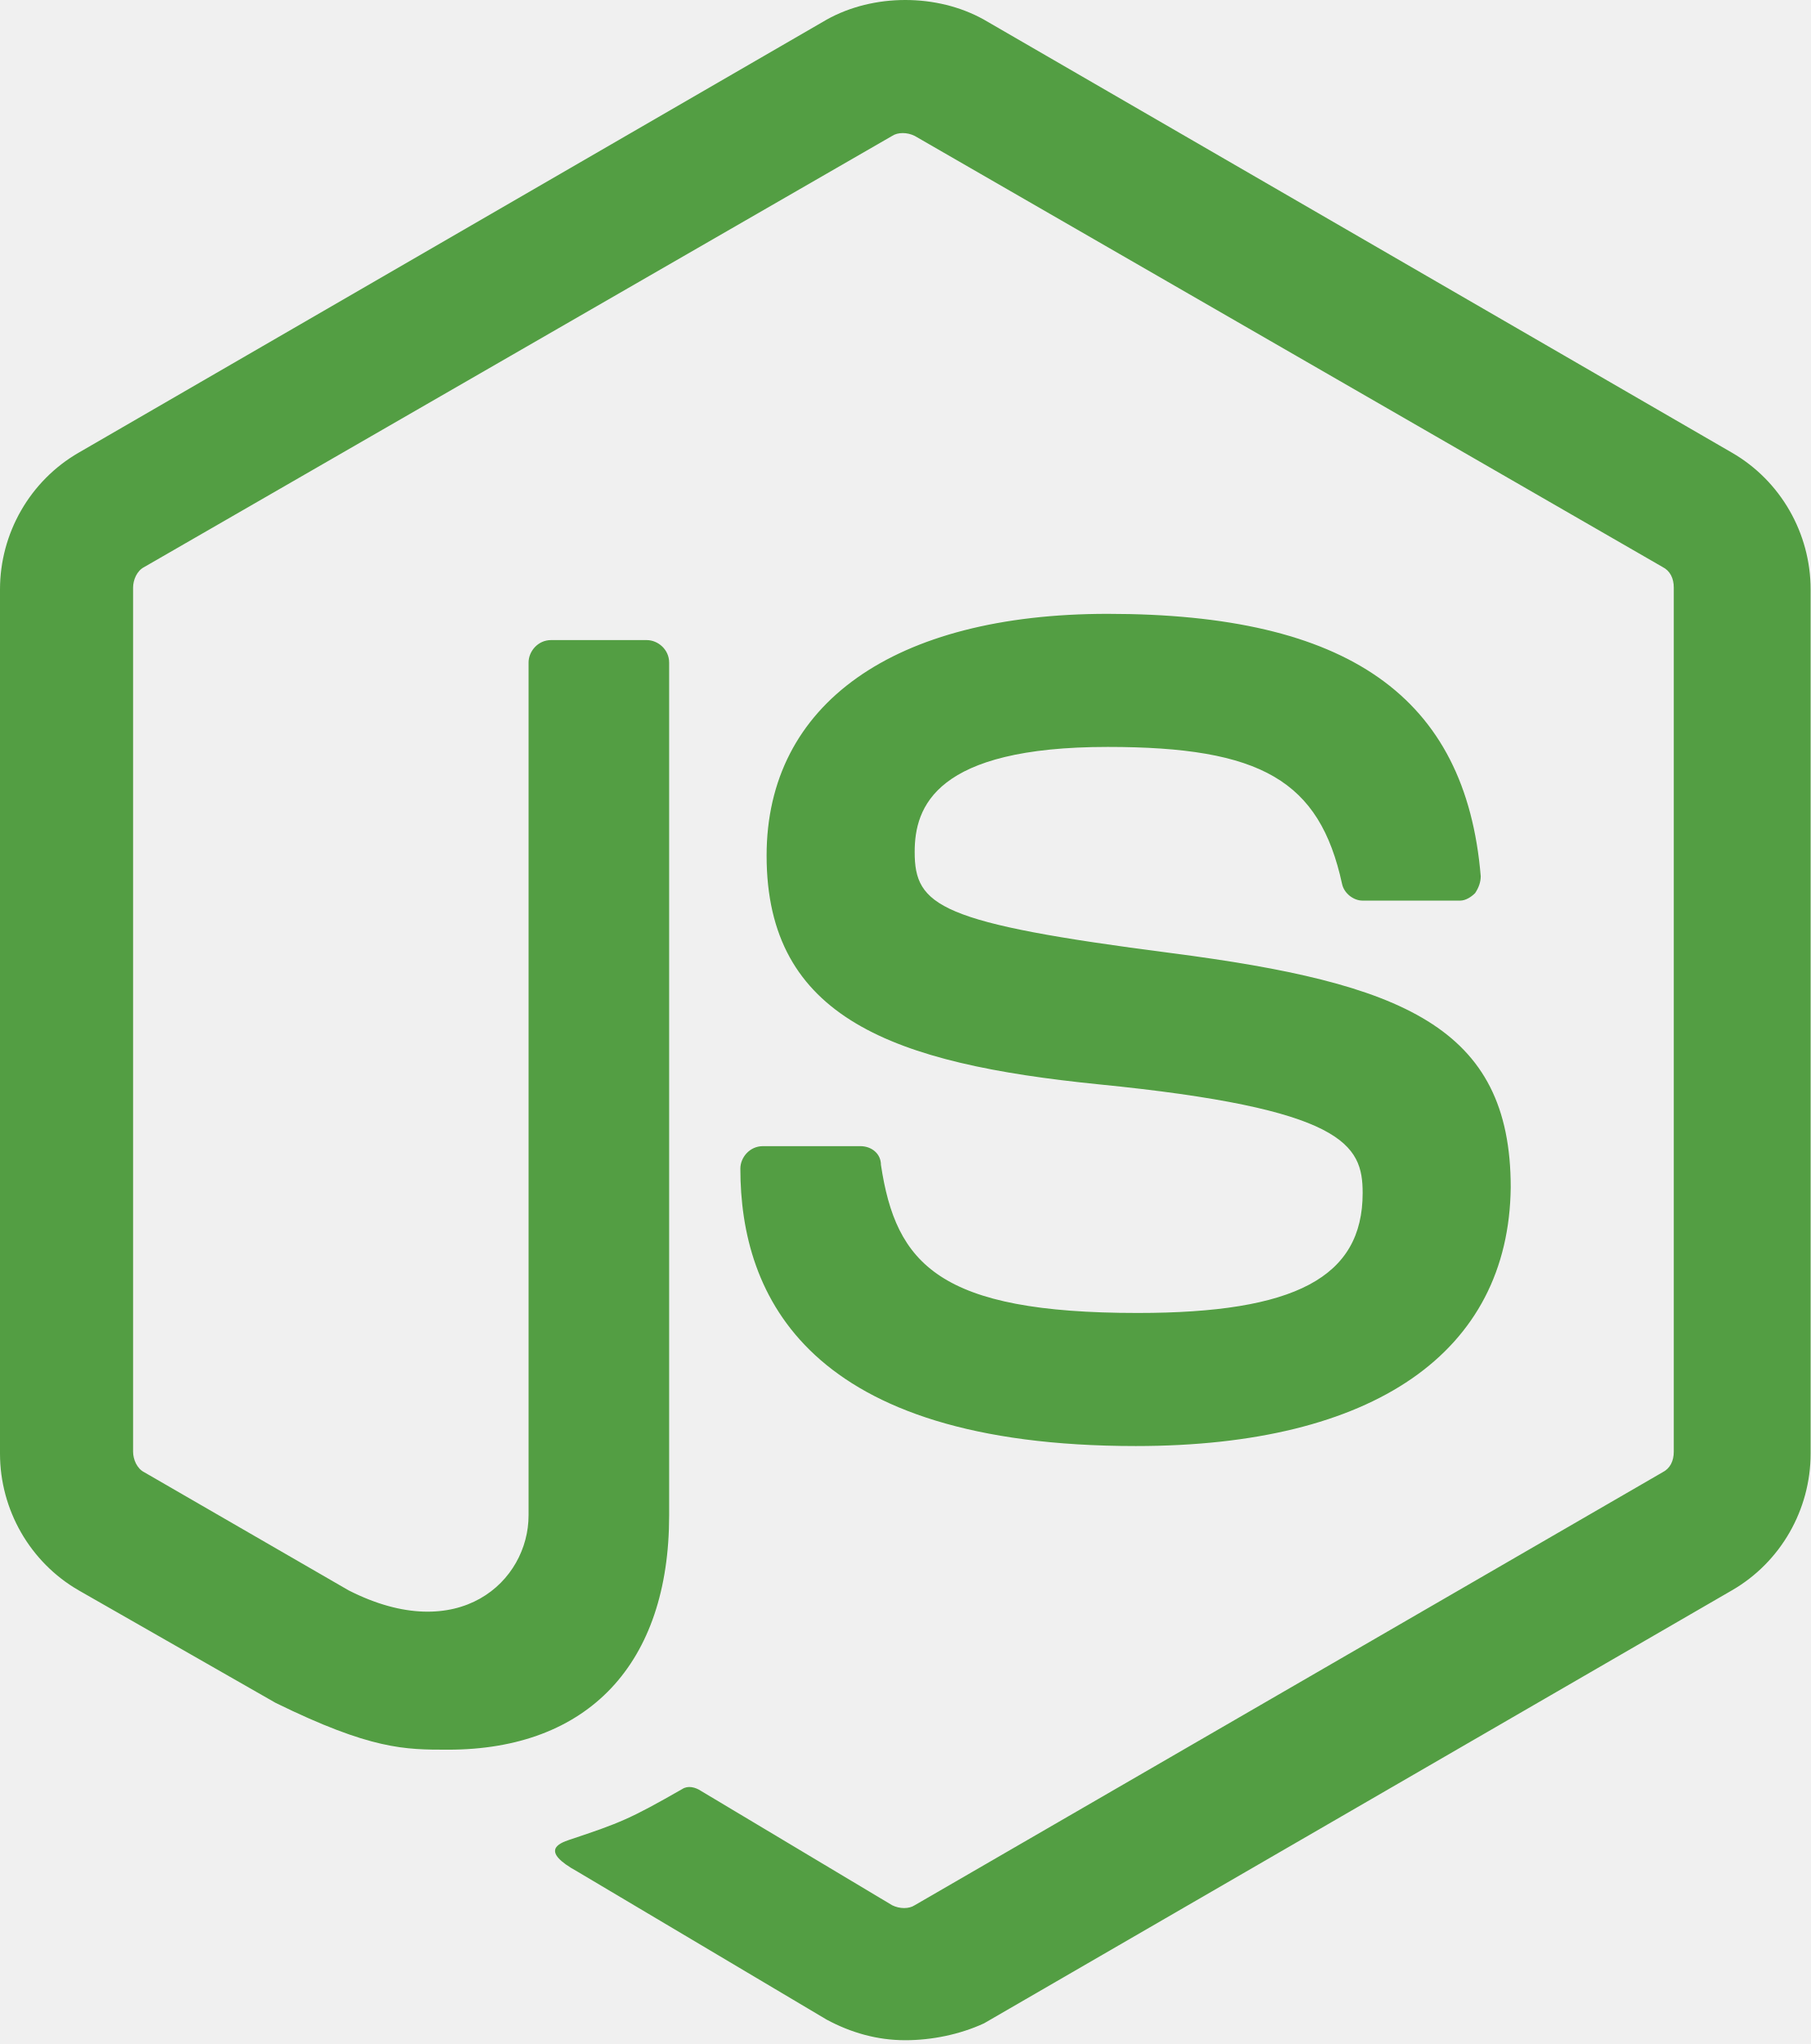
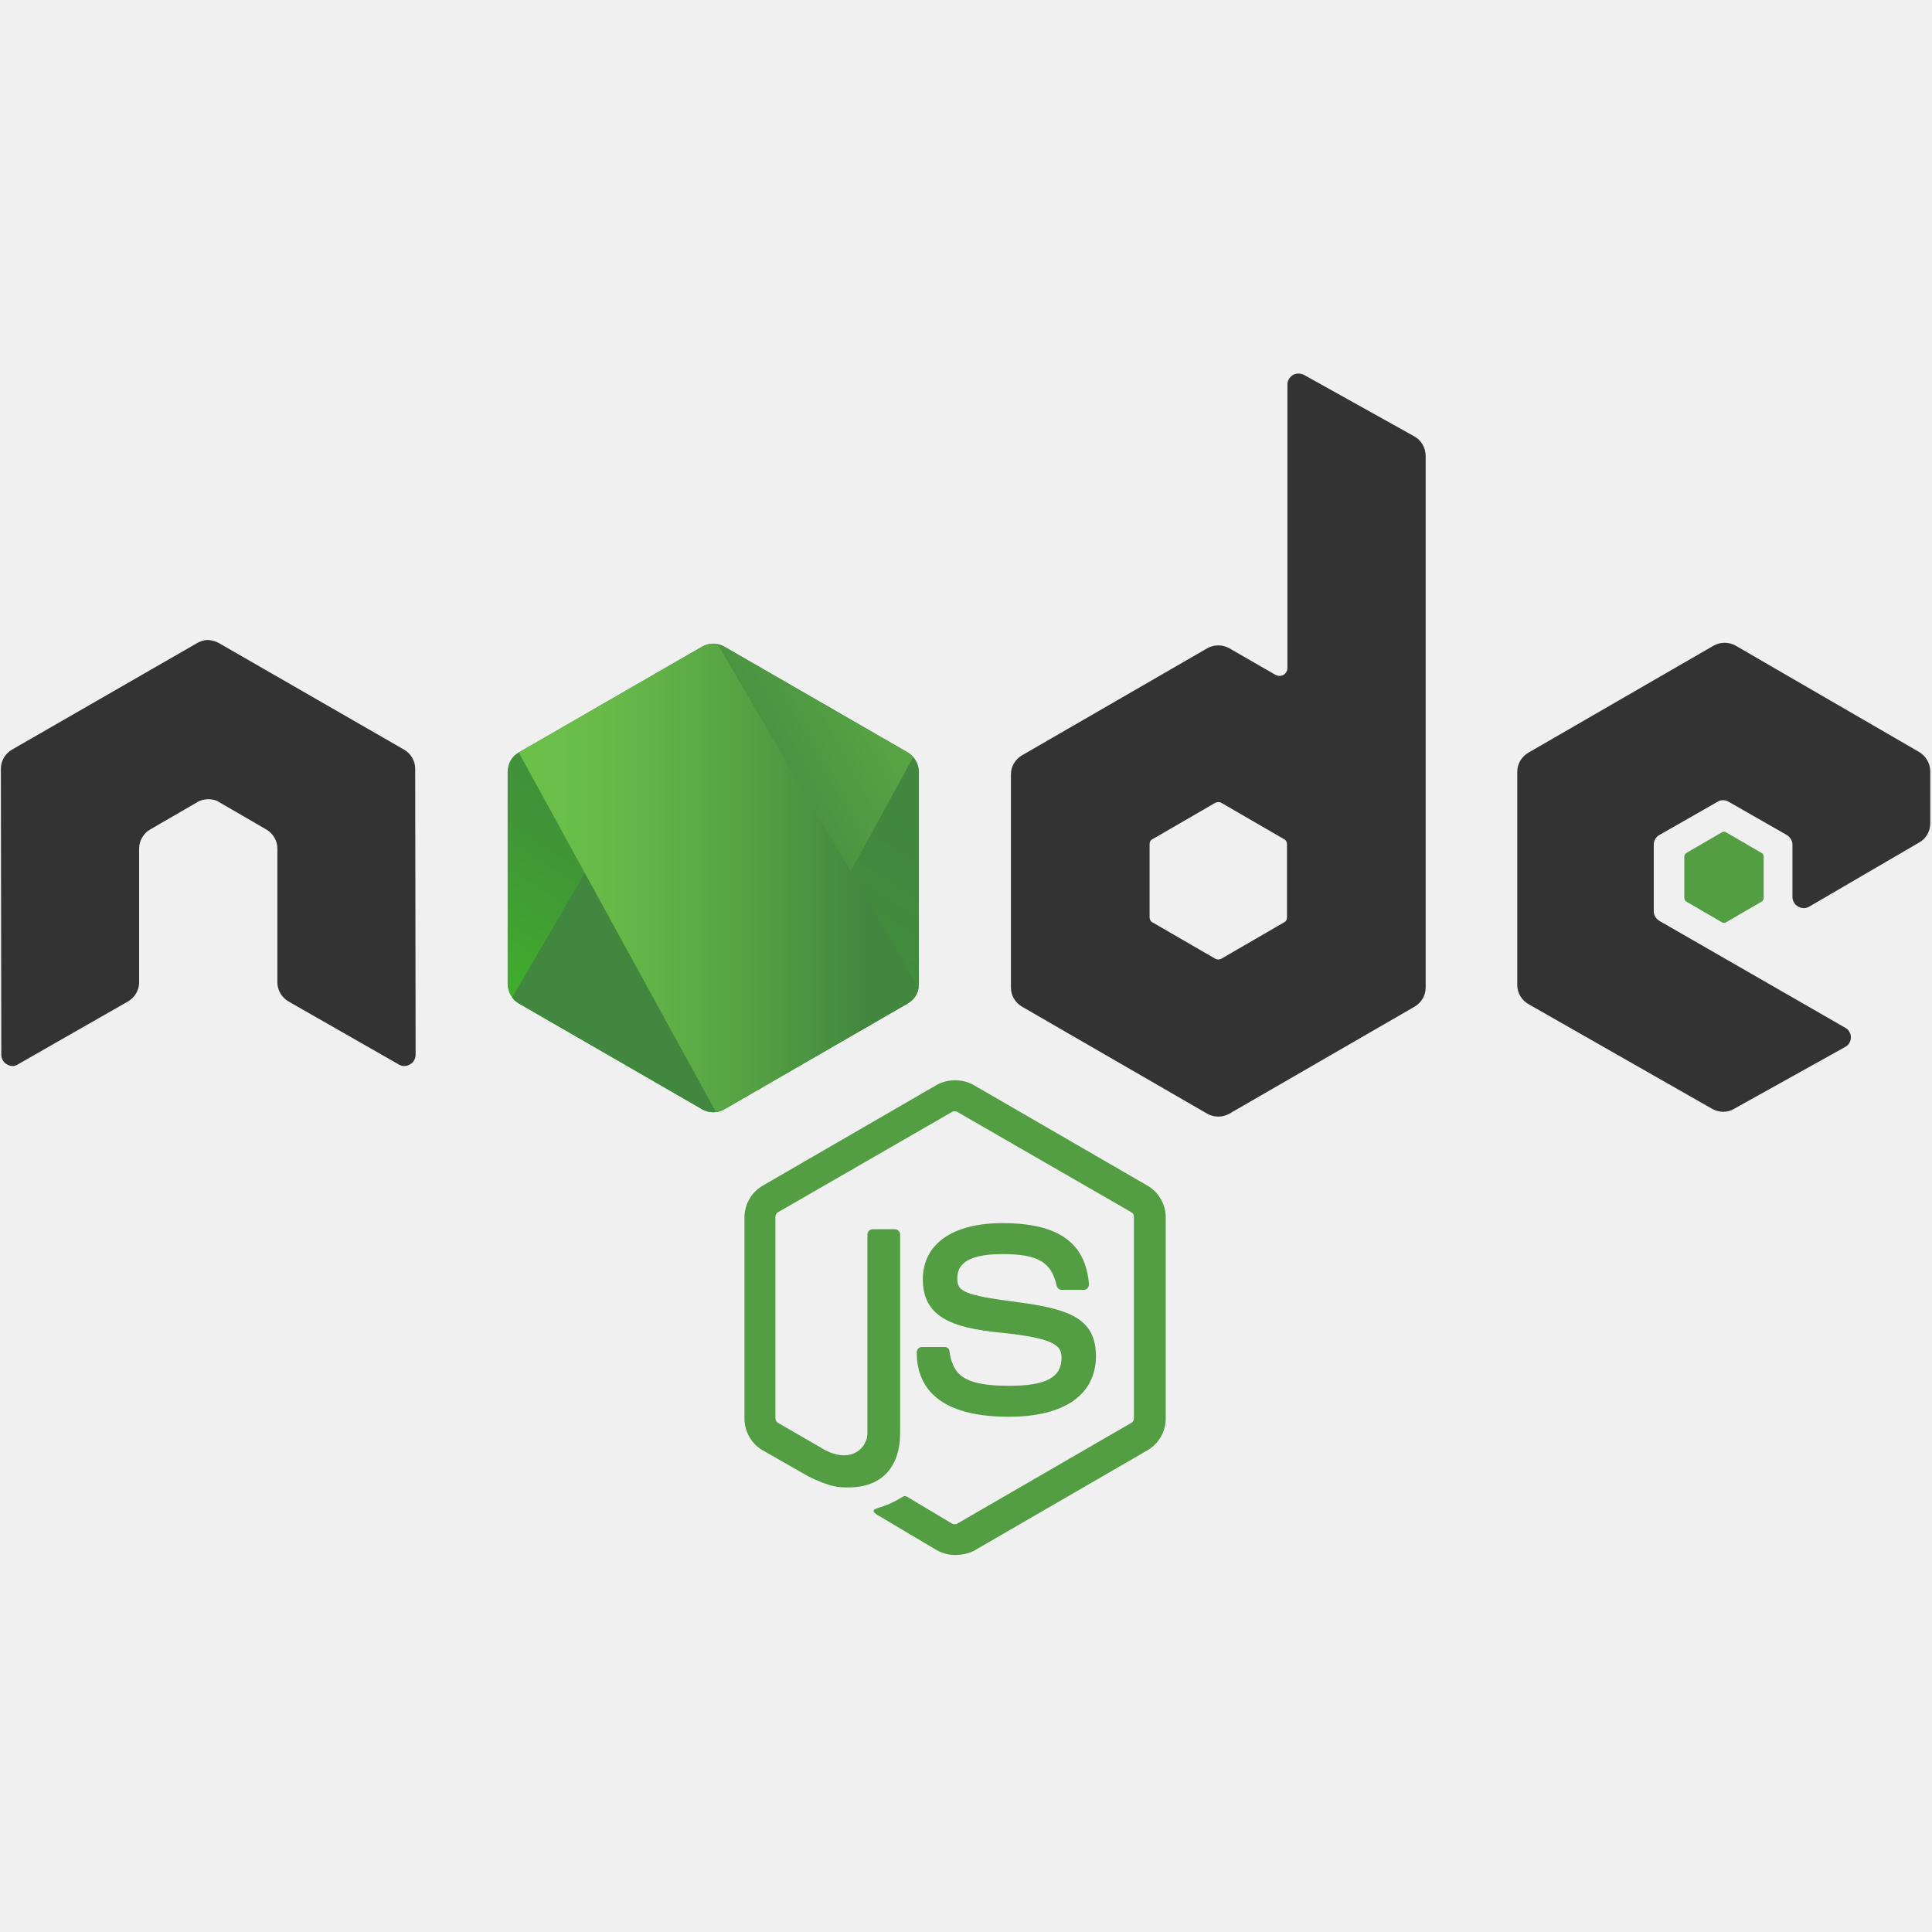
- <svg xmlns="http://www.w3.org/2000/svg" width="256px" height="289px" viewBox="0 0 256 289" version="1.1" preserveAspectRatio="xMidYMid">
-   <g>
-     <path d="M128,288.464 C124.025,288.464 120.315,287.404 116.87,285.549 L81.623,264.613 C76.323,261.698 78.973,260.638 80.563,260.108 C87.718,257.723 89.043,257.193 96.464,252.952 C97.259,252.422 98.319,252.687 99.114,253.217 L126.145,269.383 C127.205,269.913 128.53,269.913 129.325,269.383 L235.064,208.166 C236.124,207.636 236.654,206.576 236.654,205.251 L236.654,83.081 C236.654,81.756 236.124,80.696 235.064,80.166 L129.325,19.213 C128.265,18.683 126.94,18.683 126.145,19.213 L20.406,80.166 C19.346,80.696 18.816,82.021 18.816,83.081 L18.816,205.251 C18.816,206.311 19.346,207.636 20.406,208.166 L49.292,224.861 C64.928,232.812 74.733,223.536 74.733,214.261 L74.733,93.681 C74.733,92.091 76.058,90.501 77.913,90.501 L91.429,90.501 C93.019,90.501 94.609,91.826 94.609,93.681 L94.609,214.261 C94.609,235.197 83.213,247.387 63.337,247.387 C57.242,247.387 52.472,247.387 38.957,240.762 L11.13,224.861 C4.24,220.886 5.68434189e-14,213.466 5.68434189e-14,205.516 L5.68434189e-14,83.346 C5.68434189e-14,75.395 4.24,67.975 11.13,64 L116.87,2.783 C123.495,-0.928 132.505,-0.928 139.13,2.783 L244.87,64 C251.76,67.975 256,75.395 256,83.346 L256,205.516 C256,213.466 251.76,220.886 244.87,224.861 L139.13,286.079 C135.685,287.669 131.71,288.464 128,288.464 L128,288.464 Z M160.596,204.455 C114.219,204.455 104.679,183.255 104.679,165.234 C104.679,163.644 106.004,162.054 107.859,162.054 L121.64,162.054 C123.23,162.054 124.555,163.114 124.555,164.704 C126.675,178.749 132.77,185.64 160.861,185.64 C183.122,185.64 192.663,180.605 192.663,168.679 C192.663,161.789 190.012,156.754 155.296,153.308 C126.41,150.393 108.389,144.033 108.389,120.977 C108.389,99.511 126.41,86.791 156.621,86.791 C190.542,86.791 207.238,98.451 209.358,123.892 C209.358,124.687 209.093,125.482 208.563,126.277 C208.033,126.807 207.238,127.337 206.443,127.337 L192.663,127.337 C191.337,127.337 190.012,126.277 189.747,124.952 C186.567,110.377 178.352,105.607 156.621,105.607 C132.24,105.607 129.325,114.087 129.325,120.447 C129.325,128.133 132.77,130.518 165.631,134.758 C198.228,138.998 213.598,145.093 213.598,167.884 C213.333,191.205 194.253,204.455 160.596,204.455 L160.596,204.455 Z" fill="#539E43" />
+ <svg xmlns="http://www.w3.org/2000/svg" xmlns:xlink="http://www.w3.org/1999/xlink" width="512px" height="512px" viewBox="0 -99 512 512" preserveAspectRatio="xMidYMid">
+   <defs>
+     <linearGradient x1="68.188%" y1="17.487%" x2="27.823%" y2="89.755%" id="b">
+       <stop stop-color="#41873F" offset="0%" />
+       <stop stop-color="#418B3D" offset="32.88%" />
+       <stop stop-color="#419637" offset="63.52%" />
+       <stop stop-color="#3FA92D" offset="93.19%" />
+       <stop stop-color="#3FAE2A" offset="100%" />
+     </linearGradient>
+     <path id="a" d="M57.903 1.85a5.957 5.957 0 0 0-5.894 0L3.352 29.933c-1.85 1.04-2.89 3.005-2.89 5.085v56.286c0 2.08 1.156 4.045 2.89 5.085l48.657 28.085a5.957 5.957 0 0 0 5.894 0l48.658-28.085c1.849-1.04 2.89-3.005 2.89-5.085V35.019c0-2.08-1.157-4.045-2.89-5.085L57.903 1.85z" />
+     <linearGradient x1="43.277%" y1="55.169%" x2="159.245%" y2="-18.306%" id="d">
+       <stop stop-color="#41873F" offset="13.76%" />
+       <stop stop-color="#54A044" offset="40.32%" />
+       <stop stop-color="#66B848" offset="71.36%" />
+       <stop stop-color="#6CC04A" offset="90.81%" />
+     </linearGradient>
+     <linearGradient x1="-4413.77%" y1="13.43%" x2="5327.93%" y2="13.43%" id="e">
+       <stop stop-color="#6CC04A" offset="9.192%" />
+       <stop stop-color="#66B848" offset="28.64%" />
+       <stop stop-color="#54A044" offset="59.68%" />
+       <stop stop-color="#41873F" offset="86.24%" />
+     </linearGradient>
+     <linearGradient x1="-4.389%" y1="49.997%" x2="101.499%" y2="49.997%" id="f">
+       <stop stop-color="#6CC04A" offset="9.192%" />
+       <stop stop-color="#66B848" offset="28.64%" />
+       <stop stop-color="#54A044" offset="59.68%" />
+       <stop stop-color="#41873F" offset="86.24%" />
+     </linearGradient>
+     <linearGradient x1="-9713.77%" y1="36.21%" x2="27.93%" y2="36.21%" id="g">
+       <stop stop-color="#6CC04A" offset="9.192%" />
+       <stop stop-color="#66B848" offset="28.64%" />
+       <stop stop-color="#54A044" offset="59.68%" />
+       <stop stop-color="#41873F" offset="86.24%" />
+     </linearGradient>
+     <linearGradient x1="-103.861%" y1="50.275%" x2="100.797%" y2="50.275%" id="h">
+       <stop stop-color="#6CC04A" offset="9.192%" />
+       <stop stop-color="#66B848" offset="28.64%" />
+       <stop stop-color="#54A044" offset="59.68%" />
+       <stop stop-color="#41873F" offset="86.24%" />
+     </linearGradient>
+     <linearGradient x1="130.613%" y1="-211.069%" x2="4.393%" y2="201.605%" id="i">
+       <stop stop-color="#41873F" offset="0%" />
+       <stop stop-color="#418B3D" offset="32.88%" />
+       <stop stop-color="#419637" offset="63.52%" />
+       <stop stop-color="#3FA92D" offset="93.19%" />
+       <stop stop-color="#3FAE2A" offset="100%" />
+     </linearGradient>
+   </defs>
+   <g fill="none">
+     <path d="M253.11 313.094c-1.733 0-3.351-.462-4.854-1.271l-15.371-9.13c-2.312-1.272-1.156-1.734-.462-1.965 3.12-1.04 3.698-1.272 6.934-3.12.347-.232.81-.116 1.156.115l11.789 7.05c.462.231 1.04.231 1.386 0l46.115-26.698c.462-.231.694-.694.694-1.271v-53.28c0-.579-.232-1.04-.694-1.272l-46.115-26.582c-.462-.232-1.04-.232-1.386 0l-46.115 26.582c-.462.231-.694.809-.694 1.271v53.28c0 .463.232 1.04.694 1.272l12.598 7.281c6.819 3.467 11.095-.578 11.095-4.623v-52.587c0-.693.578-1.387 1.387-1.387h5.894c.694 0 1.387.578 1.387 1.387v52.587c0 9.13-4.97 14.447-13.638 14.447-2.658 0-4.738 0-10.633-2.89l-12.135-6.934c-3.005-1.733-4.854-4.97-4.854-8.437v-53.28c0-3.467 1.849-6.704 4.854-8.437l46.114-26.698c2.89-1.618 6.82-1.618 9.709 0l46.114 26.698c3.005 1.733 4.855 4.97 4.855 8.437v53.28c0 3.467-1.85 6.704-4.855 8.437l-46.114 26.698c-1.503.694-3.236 1.04-4.854 1.04zm14.216-36.637c-20.225 0-24.386-9.246-24.386-17.105 0-.694.578-1.387 1.387-1.387h6.01c.693 0 1.271.462 1.271 1.156.925 6.125 3.583 9.13 15.834 9.13 9.708 0 13.87-2.196 13.87-7.397 0-3.005-1.157-5.2-16.297-6.703-12.598-1.272-20.457-4.045-20.457-14.1 0-9.362 7.86-14.91 21.035-14.91 14.793 0 22.075 5.086 23 16.18 0 .348-.116.694-.347 1.041-.232.231-.578.462-.925.462h-6.01c-.578 0-1.156-.462-1.271-1.04-1.387-6.356-4.97-8.437-14.447-8.437-10.633 0-11.905 3.699-11.905 6.472 0 3.352 1.503 4.392 15.834 6.241 14.216 1.85 20.92 4.508 20.92 14.447-.116 10.171-8.437 15.95-23.116 15.95z" fill="#539E43" />
+     <path d="M110.028 104.712c0-2.08-1.156-4.046-3.005-5.086l-49.004-28.2c-.81-.463-1.734-.694-2.658-.81h-.463c-.924 0-1.849.347-2.658.81l-49.004 28.2c-1.85 1.04-3.005 3.005-3.005 5.086l.116 75.817c0 1.04.578 2.08 1.502 2.543.925.578 2.08.578 2.89 0l29.125-16.643c1.849-1.04 3.005-3.005 3.005-5.085v-35.482c0-2.08 1.155-4.045 3.005-5.085l12.366-7.166c.925-.578 1.965-.81 3.005-.81 1.04 0 2.08.232 2.89.81l12.366 7.166c1.85 1.04 3.005 3.004 3.005 5.085v35.482c0 2.08 1.156 4.045 3.005 5.085l29.125 16.643c.925.578 2.08.578 3.005 0 .925-.463 1.503-1.503 1.503-2.543l-.116-75.817zM345.571.347c-.924-.463-2.08-.463-2.89 0-.924.578-1.502 1.502-1.502 2.542v75.125c0 .693-.346 1.386-1.04 1.849-.693.346-1.387.346-2.08 0l-12.251-7.05a5.957 5.957 0 0 0-5.895 0l-49.004 28.316c-1.849 1.04-3.005 3.005-3.005 5.085v56.516c0 2.08 1.156 4.046 3.005 5.086l49.004 28.316a5.957 5.957 0 0 0 5.895 0l49.004-28.316c1.849-1.04 3.005-3.005 3.005-5.086V21.844c0-2.196-1.156-4.16-3.005-5.201L345.572.347zm-4.507 143.776c0 .578-.231 1.04-.694 1.271l-16.758 9.708a1.714 1.714 0 0 1-1.503 0l-16.758-9.708c-.463-.231-.694-.809-.694-1.271v-19.417c0-.578.231-1.04.694-1.271l16.758-9.709a1.714 1.714 0 0 1 1.503 0l16.758 9.709c.463.23.694.809.694 1.271v19.417zM508.648 124.244c1.85-1.04 2.89-3.005 2.89-5.086v-13.753c0-2.08-1.156-4.045-2.89-5.085l-48.657-28.2a5.957 5.957 0 0 0-5.894 0l-49.004 28.315c-1.85 1.04-3.005 3.005-3.005 5.086v56.516c0 2.08 1.155 4.045 3.005 5.085l48.657 27.738c1.85 1.04 4.045 1.04 5.779 0L489 178.45c.925-.463 1.503-1.503 1.503-2.543 0-1.04-.578-2.08-1.503-2.543l-49.235-28.316c-.924-.577-1.502-1.502-1.502-2.542v-17.683c0-1.04.578-2.08 1.502-2.543l15.372-8.784a2.821 2.821 0 0 1 3.005 0l15.371 8.784c.925.578 1.503 1.502 1.503 2.543v13.869c0 1.04.578 2.08 1.502 2.542.925.578 2.08.578 3.005 0l29.125-16.99z" fill="#333" />
+     <path d="M456.293 121.586a1.05 1.05 0 0 1 1.155 0l9.362 5.432c.347.23.578.577.578 1.04v10.864c0 .462-.231.809-.578 1.04l-9.362 5.432a1.05 1.05 0 0 1-1.155 0l-9.362-5.432c-.347-.231-.578-.578-.578-1.04v-10.864c0-.463.231-.81.578-1.04l9.362-5.432z" fill="#539E43" />
+     <g transform="translate(134.068 70.501)">
+       <mask id="c" fill="#fff">
+         <use xlink:href="#a" />
+       </mask>
+       <use fill="url(#b)" xlink:href="#a" />
+       <g mask="url(#c)">
+         <path d="M51.893 1.85L3.121 29.933C1.27 30.974 0 32.94 0 35.02v56.286c0 1.387.578 2.658 1.502 3.698L56.285 1.156c-1.387-.231-3.005-.116-4.392.693zM56.632 125.053c.462-.116.925-.347 1.387-.578l48.773-28.085c1.85-1.04 3.005-3.005 3.005-5.085V35.019c0-1.502-.694-3.005-1.734-4.045l-51.43 94.079z" />
+         <path d="M106.676 29.934L57.788 1.85a8.025 8.025 0 0 0-1.503-.578L1.502 95.12a6.082 6.082 0 0 0 1.619 1.387l48.888 28.085c1.387.809 3.005 1.04 4.507.577l51.432-94.078c-.347-.462-.81-.81-1.272-1.156z" fill="url(#d)" />
+       </g>
+       <g mask="url(#c)">
+         <path d="M109.797 91.305V35.019c0-2.08-1.271-4.045-3.12-5.085L57.786 1.85a5.106 5.106 0 0 0-1.848-.693l53.511 91.42c.231-.347.347-.809.347-1.271zM3.12 29.934C1.272 30.974 0 32.94 0 35.02v56.286c0 2.08 1.387 4.045 3.12 5.085l48.889 28.085c1.156.693 2.427.925 3.814.693L3.467 29.818l-.346.116z" />
+         <path fill="url(#e)" fill-rule="evenodd" d="M50.391.809l-.693.347h.924l-.231-.347z" transform="translate(0 -9.246)" />
+         <path d="M106.792 105.636c1.387-.809 2.427-2.196 2.89-3.698L56.053 10.402c-1.387-.231-2.89-.116-4.16.693L3.351 39.065l52.355 95.465a8.057 8.057 0 0 0 2.196-.693l48.889-28.2z" fill="url(#f)" fill-rule="evenodd" transform="translate(0 -9.246)" />
+         <path fill="url(#g)" fill-rule="evenodd" d="M111.3 104.712l-.347-.578v.809l.346-.231z" transform="translate(0 -9.246)" />
+         <path d="M106.792 105.636l-48.773 28.085a6.973 6.973 0 0 1-2.196.693l.925 1.734 54.089-31.32v-.694l-1.387-2.312c-.231 1.618-1.271 3.005-2.658 3.814z" fill="url(#h)" fill-rule="evenodd" transform="translate(0 -9.246)" />
+         <path d="M106.792 105.636l-48.773 28.085a6.973 6.973 0 0 1-2.196.693l.925 1.734 54.089-31.32v-.694l-1.387-2.312c-.231 1.618-1.271 3.005-2.658 3.814z" fill="url(#i)" fill-rule="evenodd" transform="translate(0 -9.246)" />
+       </g>
+     </g>
  </g>
</svg>
